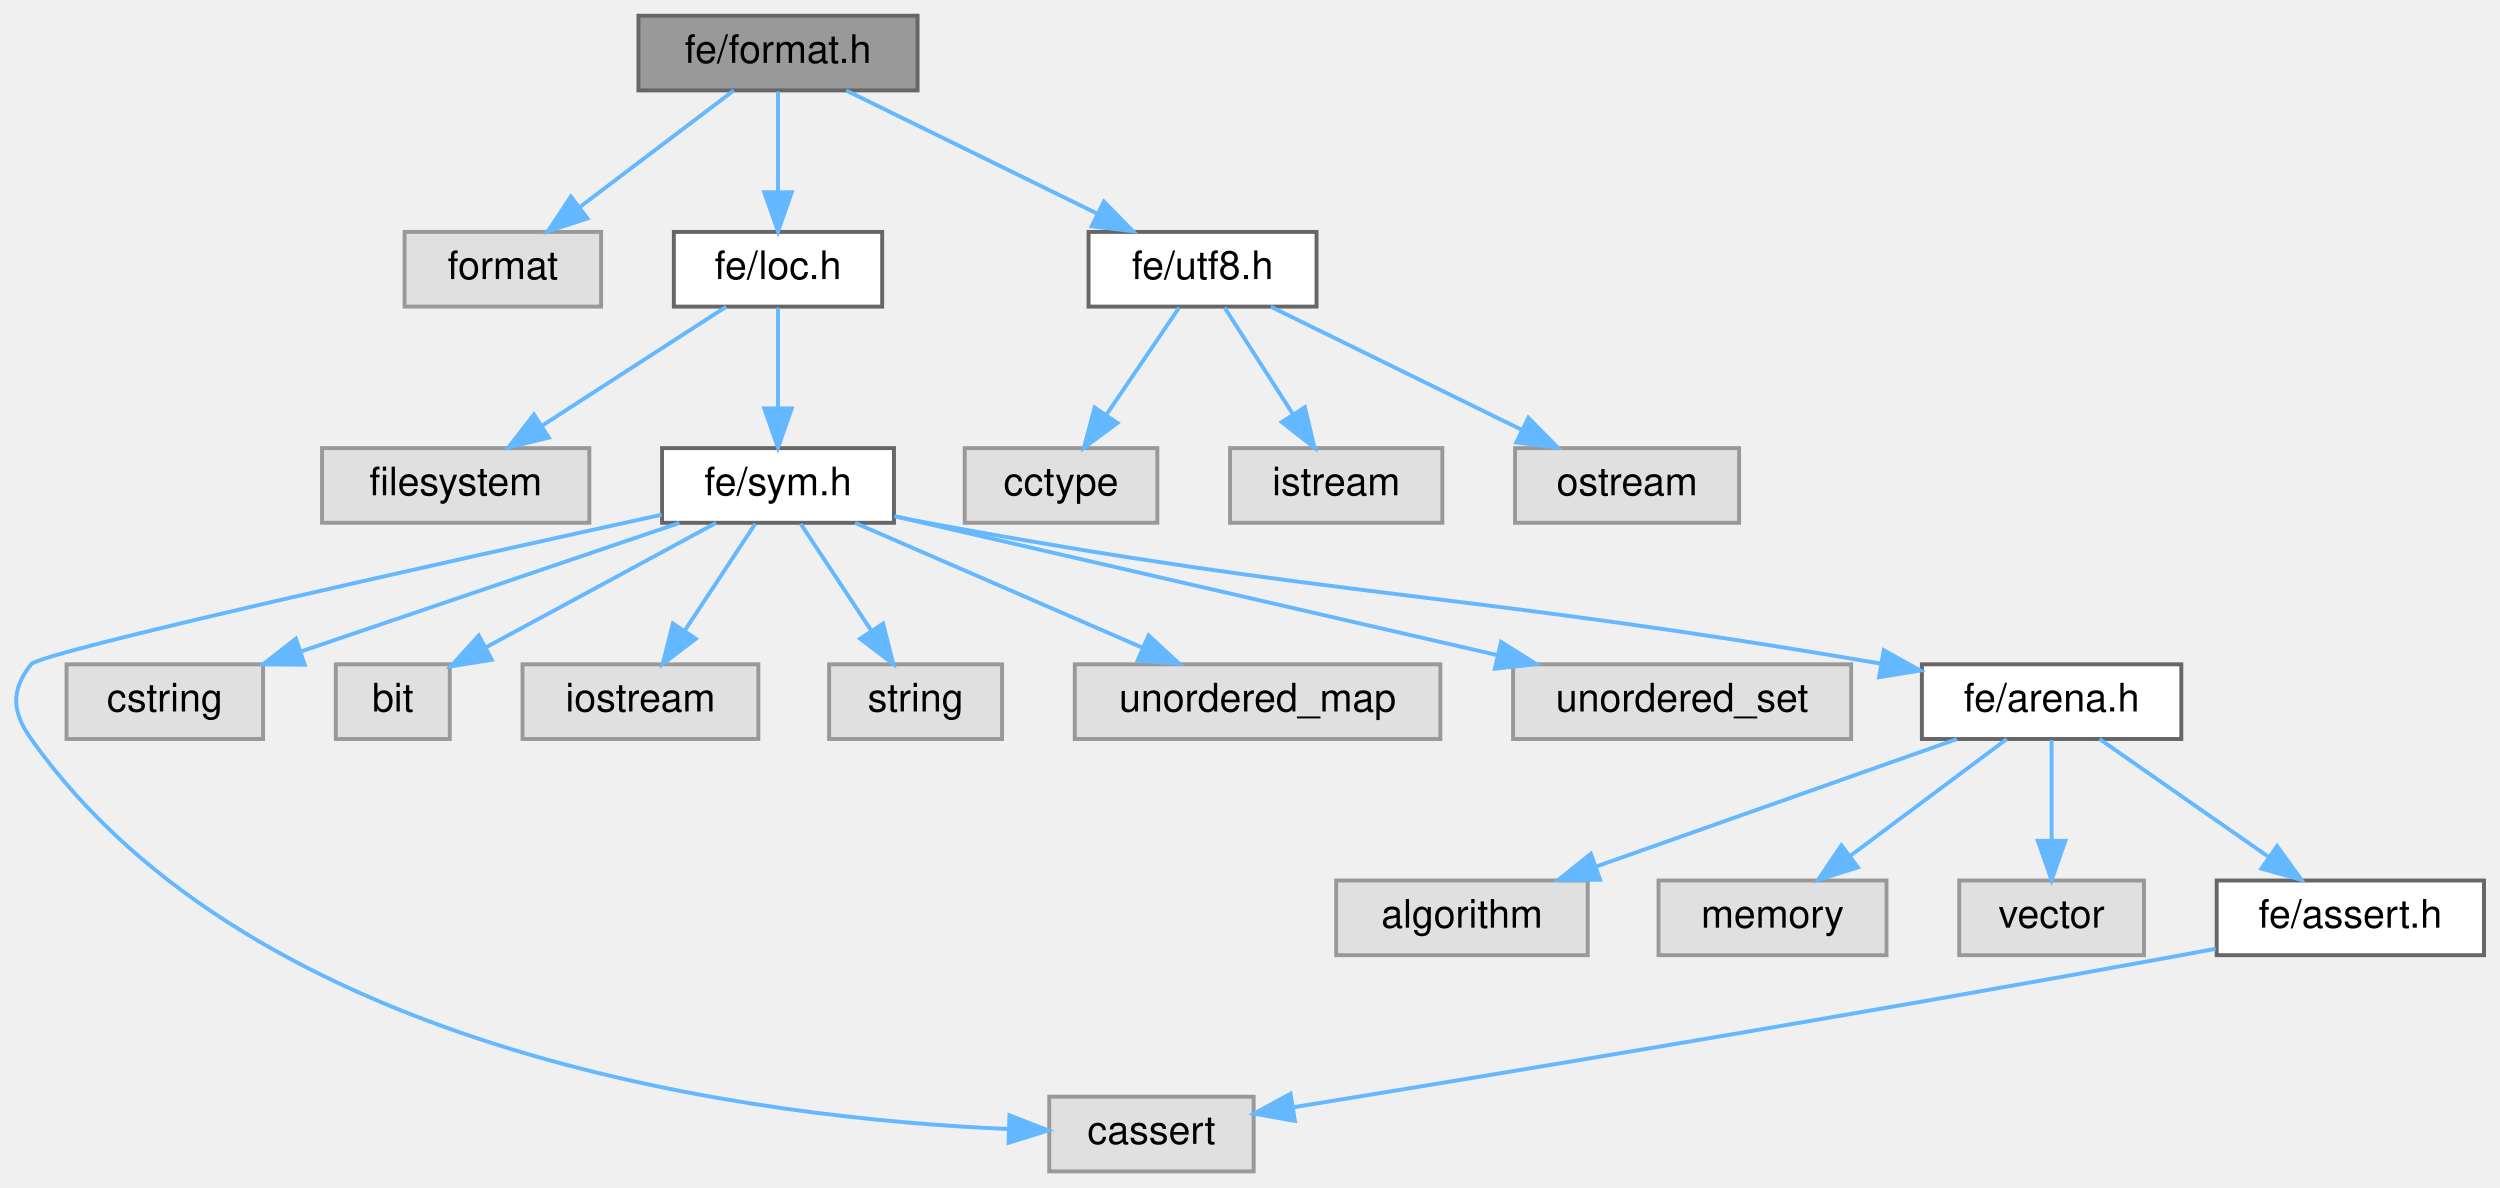
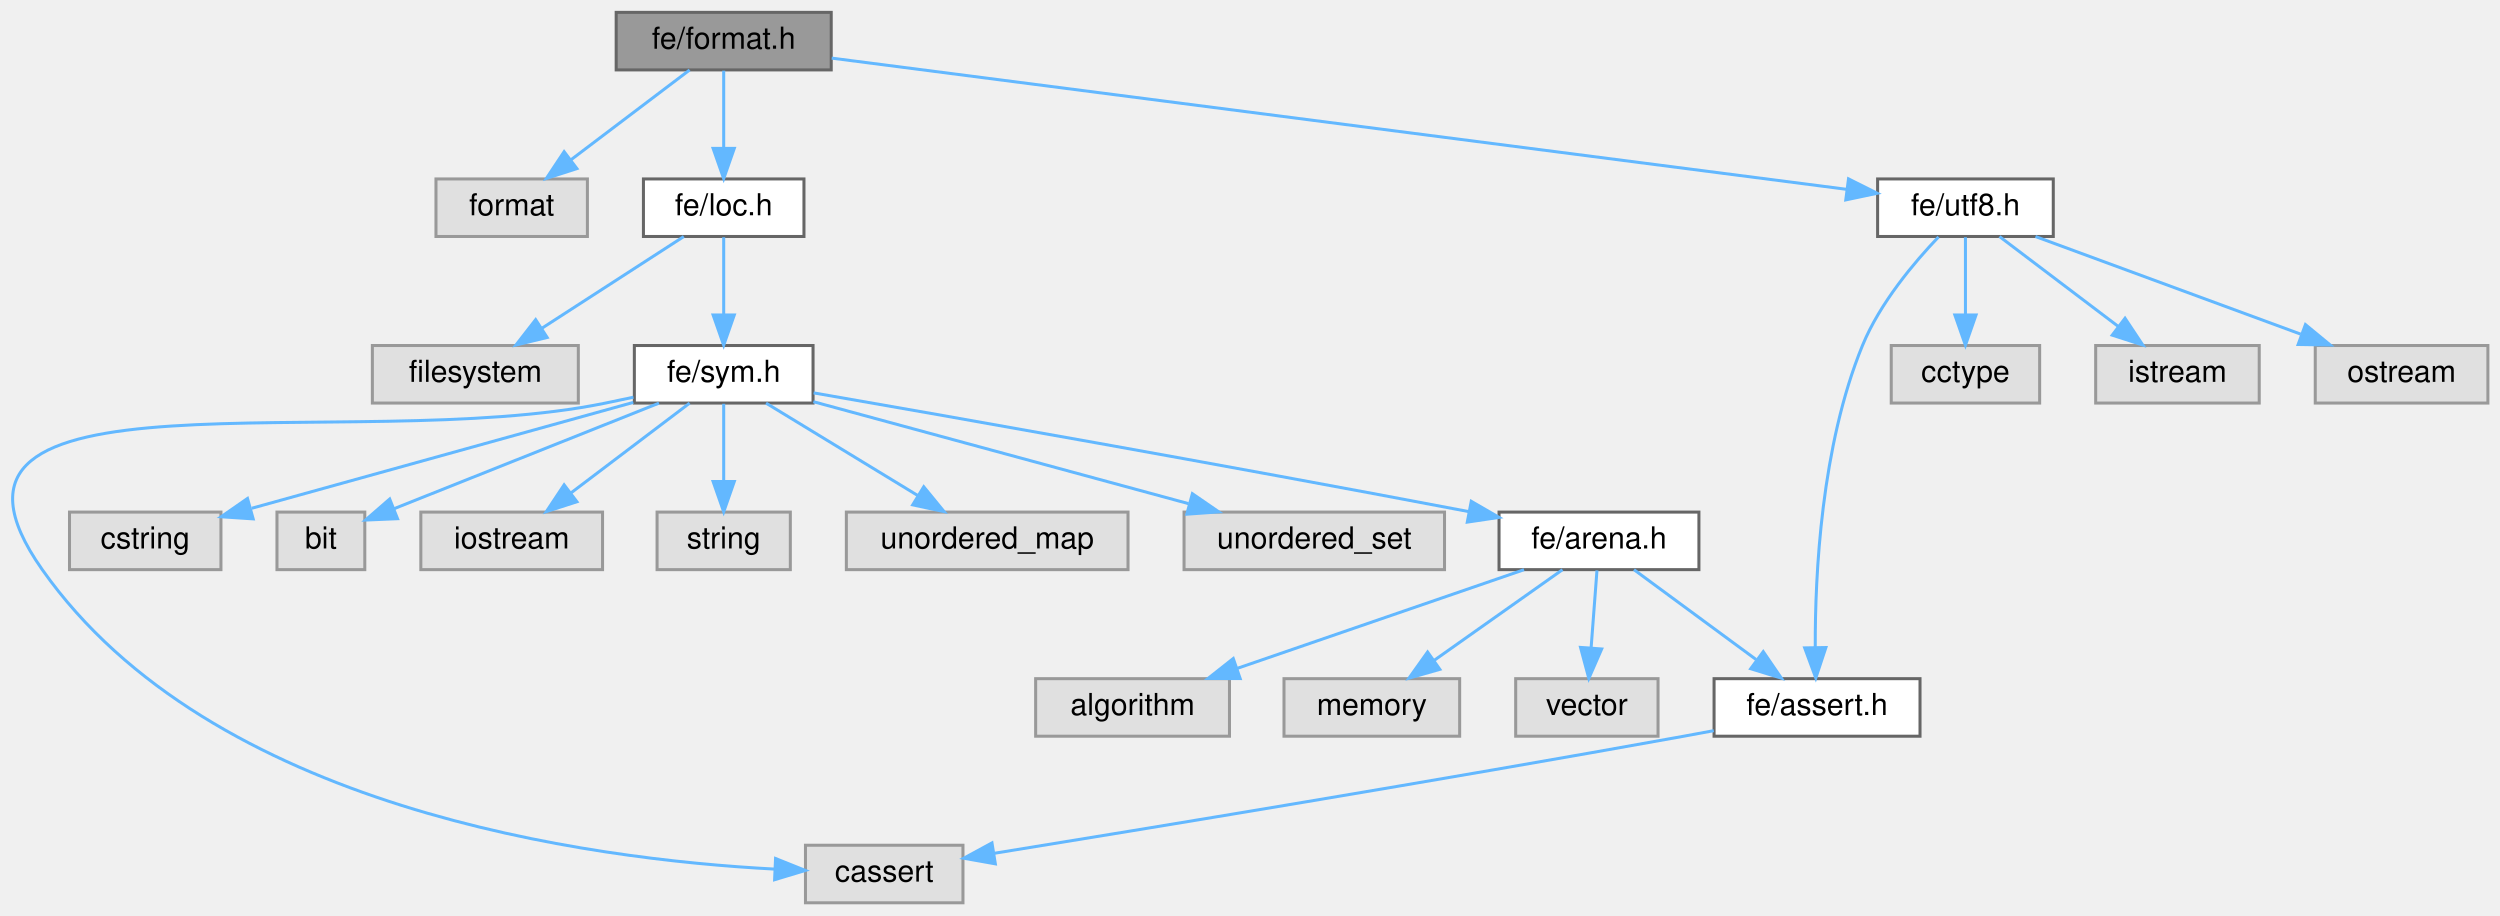
- <svg xmlns="http://www.w3.org/2000/svg" xmlns:xlink="http://www.w3.org/1999/xlink" width="636pt" height="302pt" viewBox="0.00 0.00 635.85 302.00">
+ <svg xmlns="http://www.w3.org/2000/svg" xmlns:xlink="http://www.w3.org/1999/xlink" width="825pt" height="302pt" viewBox="0.00 0.00 825.45 302.00">
  <g id="graph0" class="graph" transform="scale(1 1) rotate(0) translate(4 298)">
    <g id="Node000001" class="node">
      <g id="a_Node000001">
        <a xlink:title=" ">
-           <polygon fill="#999999" stroke="#666666" points="229.35,-294 158.35,-294 158.35,-275 229.35,-275 229.35,-294" />
-           <text text-anchor="middle" x="193.85" y="-282" font-family="Helvetica,sans-Serif" font-size="10.00">fe/format.h</text>
+           <polygon fill="#999999" stroke="#666666" points="270.45,-294 199.45,-294 199.45,-275 270.45,-275 270.45,-294" />
+           <text text-anchor="middle" x="234.95" y="-282" font-family="Helvetica,sans-Serif" font-size="10.00">fe/format.h</text>
        </a>
      </g>
    </g>
    <g id="Node000002" class="node">
      <g id="a_Node000002">
        <a xlink:title=" ">
-           <polygon fill="#e0e0e0" stroke="#999999" points="148.85,-239 98.85,-239 98.85,-220 148.85,-220 148.85,-239" />
-           <text text-anchor="middle" x="123.85" y="-227" font-family="Helvetica,sans-Serif" font-size="10.00">format</text>
+           <polygon fill="#e0e0e0" stroke="#999999" points="189.95,-239 139.95,-239 139.95,-220 189.95,-220 189.95,-239" />
+           <text text-anchor="middle" x="164.95" y="-227" font-family="Helvetica,sans-Serif" font-size="10.00">format</text>
        </a>
      </g>
    </g>
    <g id="edge1_Node000001_Node000002" class="edge">
      <g id="a_edge1_Node000001_Node000002">
        <a xlink:title=" ">
-           <path fill="none" stroke="#63b8ff" d="M182.6,-274.98C172.05,-267 156.04,-254.88 143.4,-245.31" />
-           <polygon fill="#63b8ff" stroke="#63b8ff" points="145.38,-242.42 135.3,-239.17 141.16,-248 145.38,-242.42" />
+           <path fill="none" stroke="#63b8ff" d="M223.7,-274.98C213.15,-267 197.15,-254.88 184.5,-245.31" />
+           <polygon fill="#63b8ff" stroke="#63b8ff" points="186.48,-242.42 176.4,-239.17 182.26,-248 186.48,-242.42" />
        </a>
      </g>
    </g>
    <g id="Node000003" class="node">
      <g id="a_Node000003">
        <a xlink:href="loc_8h.html" target="_top" xlink:title=" ">
-           <polygon fill="white" stroke="#666666" points="220.35,-239 167.35,-239 167.35,-220 220.35,-220 220.35,-239" />
-           <text text-anchor="middle" x="193.85" y="-227" font-family="Helvetica,sans-Serif" font-size="10.00">fe/loc.h</text>
+           <polygon fill="white" stroke="#666666" points="261.45,-239 208.45,-239 208.45,-220 261.45,-220 261.45,-239" />
+           <text text-anchor="middle" x="234.95" y="-227" font-family="Helvetica,sans-Serif" font-size="10.00">fe/loc.h</text>
        </a>
      </g>
    </g>
    <g id="edge2_Node000001_Node000003" class="edge">
      <g id="a_edge2_Node000001_Node000003">
        <a xlink:title=" ">
-           <path fill="none" stroke="#63b8ff" d="M193.85,-274.75C193.85,-267.8 193.85,-257.85 193.85,-249.13" />
-           <polygon fill="#63b8ff" stroke="#63b8ff" points="197.35,-249.09 193.85,-239.09 190.35,-249.09 197.35,-249.09" />
+           <path fill="none" stroke="#63b8ff" d="M234.95,-274.75C234.95,-267.8 234.95,-257.85 234.95,-249.13" />
+           <polygon fill="#63b8ff" stroke="#63b8ff" points="238.45,-249.09 234.95,-239.09 231.45,-249.09 238.45,-249.09" />
        </a>
      </g>
    </g>
    <g id="Node000018" class="node">
      <g id="a_Node000018">
        <a xlink:href="utf8_8h.html" target="_top" xlink:title=" ">
-           <polygon fill="white" stroke="#666666" points="330.85,-239 272.85,-239 272.85,-220 330.85,-220 330.85,-239" />
-           <text text-anchor="middle" x="301.85" y="-227" font-family="Helvetica,sans-Serif" font-size="10.00">fe/utf8.h</text>
+           <polygon fill="white" stroke="#666666" points="673.95,-239 615.95,-239 615.95,-220 673.95,-220 673.95,-239" />
+           <text text-anchor="middle" x="644.95" y="-227" font-family="Helvetica,sans-Serif" font-size="10.00">fe/utf8.h</text>
        </a>
      </g>
    </g>
    <g id="edge18_Node000001_Node000018" class="edge">
      <g id="a_edge18_Node000001_Node000018">
        <a xlink:title=" ">
-           <path fill="none" stroke="#63b8ff" d="M211.2,-274.98C228.41,-266.54 255.04,-253.47 274.99,-243.68" />
-           <polygon fill="#63b8ff" stroke="#63b8ff" points="276.74,-246.72 284.18,-239.17 273.66,-240.43 276.74,-246.72" />
+           <path fill="none" stroke="#63b8ff" d="M270.61,-278.89C347.06,-269.01 526.19,-245.85 605.72,-235.57" />
+           <polygon fill="#63b8ff" stroke="#63b8ff" points="606.34,-239.02 615.81,-234.27 605.44,-232.08 606.34,-239.02" />
        </a>
      </g>
    </g>
    <g id="Node000004" class="node">
      <g id="a_Node000004">
        <a xlink:title=" ">
-           <polygon fill="#e0e0e0" stroke="#999999" points="145.85,-184 77.85,-184 77.85,-165 145.85,-165 145.85,-184" />
-           <text text-anchor="middle" x="111.85" y="-172" font-family="Helvetica,sans-Serif" font-size="10.00">filesystem</text>
+           <polygon fill="#e0e0e0" stroke="#999999" points="186.95,-184 118.95,-184 118.95,-165 186.95,-165 186.95,-184" />
+           <text text-anchor="middle" x="152.95" y="-172" font-family="Helvetica,sans-Serif" font-size="10.00">filesystem</text>
        </a>
      </g>
    </g>
    <g id="edge3_Node000003_Node000004" class="edge">
      <g id="a_edge3_Node000003_Node000004">
        <a xlink:title=" ">
-           <path fill="none" stroke="#63b8ff" d="M180.67,-219.98C168.07,-211.84 148.84,-199.41 133.91,-189.76" />
-           <polygon fill="#63b8ff" stroke="#63b8ff" points="135.56,-186.66 125.26,-184.17 131.76,-192.54 135.56,-186.66" />
+           <path fill="none" stroke="#63b8ff" d="M221.77,-219.98C209.18,-211.84 189.94,-199.41 175.01,-189.76" />
+           <polygon fill="#63b8ff" stroke="#63b8ff" points="176.66,-186.66 166.36,-184.17 172.86,-192.54 176.66,-186.66" />
        </a>
      </g>
    </g>
    <g id="Node000005" class="node">
      <g id="a_Node000005">
        <a xlink:href="sym_8h.html" target="_top" xlink:title=" ">
-           <polygon fill="white" stroke="#666666" points="223.35,-184 164.35,-184 164.35,-165 223.35,-165 223.35,-184" />
-           <text text-anchor="middle" x="193.85" y="-172" font-family="Helvetica,sans-Serif" font-size="10.00">fe/sym.h</text>
+           <polygon fill="white" stroke="#666666" points="264.45,-184 205.45,-184 205.45,-165 264.45,-165 264.45,-184" />
+           <text text-anchor="middle" x="234.95" y="-172" font-family="Helvetica,sans-Serif" font-size="10.00">fe/sym.h</text>
        </a>
      </g>
    </g>
    <g id="edge4_Node000003_Node000005" class="edge">
      <g id="a_edge4_Node000003_Node000005">
        <a xlink:title=" ">
-           <path fill="none" stroke="#63b8ff" d="M193.85,-219.75C193.85,-212.8 193.85,-202.85 193.85,-194.13" />
-           <polygon fill="#63b8ff" stroke="#63b8ff" points="197.35,-194.09 193.85,-184.09 190.35,-194.09 197.35,-194.09" />
+           <path fill="none" stroke="#63b8ff" d="M234.95,-219.75C234.95,-212.8 234.95,-202.85 234.95,-194.13" />
+           <polygon fill="#63b8ff" stroke="#63b8ff" points="238.45,-194.09 234.95,-184.09 231.45,-194.09 238.45,-194.09" />
        </a>
      </g>
    </g>
    <g id="Node000006" class="node">
      <g id="a_Node000006">
        <a xlink:title=" ">
-           <polygon fill="#e0e0e0" stroke="#999999" points="314.85,-19 262.85,-19 262.85,0 314.85,0 314.85,-19" />
-           <text text-anchor="middle" x="288.85" y="-7" font-family="Helvetica,sans-Serif" font-size="10.00">cassert</text>
+           <polygon fill="#e0e0e0" stroke="#999999" points="313.95,-19 261.95,-19 261.95,0 313.95,0 313.95,-19" />
+           <text text-anchor="middle" x="287.95" y="-7" font-family="Helvetica,sans-Serif" font-size="10.00">cassert</text>
        </a>
      </g>
    </g>
    <g id="edge5_Node000005_Node000006" class="edge">
      <g id="a_edge5_Node000005_Node000006">
        <a xlink:title=" ">
-           <path fill="none" stroke="#63b8ff" d="M164.22,-167.05C111.43,-155.5 6.36,-132.18 3.85,-129 -1.4,-122.38 -1.04,-116.89 3.85,-110 61.21,-29.21 189.29,-13.48 252.35,-10.78" />
-           <polygon fill="#63b8ff" stroke="#63b8ff" points="252.73,-14.27 262.61,-10.43 252.5,-7.27 252.73,-14.27" />
+           <path fill="none" stroke="#63b8ff" d="M205.15,-166.93C202.05,-166.27 198.93,-165.61 195.95,-165 111.51,-147.63 -39.69,-180.48 9.95,-110 65.61,-30.96 190.13,-14.37 251.85,-11.12" />
+           <polygon fill="#63b8ff" stroke="#63b8ff" points="252.07,-14.62 261.9,-10.68 251.76,-7.62 252.07,-14.62" />
        </a>
      </g>
    </g>
    <g id="Node000007" class="node">
      <g id="a_Node000007">
        <a xlink:title=" ">
-           <polygon fill="#e0e0e0" stroke="#999999" points="62.85,-129 12.85,-129 12.85,-110 62.85,-110 62.85,-129" />
-           <text text-anchor="middle" x="37.85" y="-117" font-family="Helvetica,sans-Serif" font-size="10.00">cstring</text>
+           <polygon fill="#e0e0e0" stroke="#999999" points="68.95,-129 18.95,-129 18.95,-110 68.95,-110 68.95,-129" />
+           <text text-anchor="middle" x="43.95" y="-117" font-family="Helvetica,sans-Serif" font-size="10.00">cstring</text>
        </a>
      </g>
    </g>
    <g id="edge6_Node000005_Node000007" class="edge">
      <g id="a_edge6_Node000005_Node000007">
        <a xlink:title=" ">
-           <path fill="none" stroke="#63b8ff" d="M168.78,-164.98C142.74,-156.14 101.79,-142.23 72.63,-132.32" />
-           <polygon fill="#63b8ff" stroke="#63b8ff" points="73.44,-128.9 62.85,-128.99 71.19,-135.53 73.44,-128.9" />
+           <path fill="none" stroke="#63b8ff" d="M205.1,-165.22C171.01,-155.76 115.29,-140.3 79.12,-130.26" />
+           <polygon fill="#63b8ff" stroke="#63b8ff" points="79.59,-126.76 69.01,-127.46 77.72,-133.5 79.59,-126.76" />
        </a>
      </g>
    </g>
    <g id="Node000008" class="node">
      <g id="a_Node000008">
        <a xlink:title=" ">
-           <polygon fill="#e0e0e0" stroke="#999999" points="110.35,-129 81.35,-129 81.35,-110 110.35,-110 110.35,-129" />
-           <text text-anchor="middle" x="95.85" y="-117" font-family="Helvetica,sans-Serif" font-size="10.00">bit</text>
+           <polygon fill="#e0e0e0" stroke="#999999" points="116.45,-129 87.45,-129 87.45,-110 116.45,-110 116.45,-129" />
+           <text text-anchor="middle" x="101.95" y="-117" font-family="Helvetica,sans-Serif" font-size="10.00">bit</text>
        </a>
      </g>
    </g>
    <g id="edge7_Node000005_Node000008" class="edge">
      <g id="a_edge7_Node000005_Node000008">
        <a xlink:title=" ">
-           <path fill="none" stroke="#63b8ff" d="M178.1,-164.98C162.25,-156.41 137.61,-143.09 119.43,-133.25" />
-           <polygon fill="#63b8ff" stroke="#63b8ff" points="121.05,-130.15 110.59,-128.47 117.72,-136.31 121.05,-130.15" />
+           <path fill="none" stroke="#63b8ff" d="M213.58,-164.98C189.7,-155.47 151.12,-140.1 126.15,-130.14" />
+           <polygon fill="#63b8ff" stroke="#63b8ff" points="127.26,-126.82 116.67,-126.37 124.67,-133.32 127.26,-126.82" />
        </a>
      </g>
    </g>
    <g id="Node000009" class="node">
      <g id="a_Node000009">
        <a xlink:title=" ">
-           <polygon fill="#e0e0e0" stroke="#999999" points="188.85,-129 128.85,-129 128.85,-110 188.85,-110 188.85,-129" />
-           <text text-anchor="middle" x="158.85" y="-117" font-family="Helvetica,sans-Serif" font-size="10.00">iostream</text>
+           <polygon fill="#e0e0e0" stroke="#999999" points="194.95,-129 134.95,-129 134.95,-110 194.95,-110 194.95,-129" />
+           <text text-anchor="middle" x="164.95" y="-117" font-family="Helvetica,sans-Serif" font-size="10.00">iostream</text>
        </a>
      </g>
    </g>
    <g id="edge8_Node000005_Node000009" class="edge">
      <g id="a_edge8_Node000005_Node000009">
        <a xlink:title=" ">
-           <path fill="none" stroke="#63b8ff" d="M188.07,-164.75C183.22,-157.42 176.17,-146.73 170.2,-137.7" />
-           <polygon fill="#63b8ff" stroke="#63b8ff" points="172.95,-135.5 164.52,-129.09 167.11,-139.36 172.95,-135.5" />
+           <path fill="none" stroke="#63b8ff" d="M223.7,-164.98C213.15,-157 197.15,-144.88 184.5,-135.31" />
+           <polygon fill="#63b8ff" stroke="#63b8ff" points="186.48,-132.42 176.4,-129.17 182.26,-138 186.48,-132.42" />
        </a>
      </g>
    </g>
    <g id="Node000010" class="node">
      <g id="a_Node000010">
        <a xlink:title=" ">
-           <polygon fill="#e0e0e0" stroke="#999999" points="250.85,-129 206.85,-129 206.85,-110 250.85,-110 250.85,-129" />
-           <text text-anchor="middle" x="228.85" y="-117" font-family="Helvetica,sans-Serif" font-size="10.00">string</text>
+           <polygon fill="#e0e0e0" stroke="#999999" points="256.95,-129 212.95,-129 212.95,-110 256.95,-110 256.95,-129" />
+           <text text-anchor="middle" x="234.95" y="-117" font-family="Helvetica,sans-Serif" font-size="10.00">string</text>
        </a>
      </g>
    </g>
    <g id="edge9_Node000005_Node000010" class="edge">
      <g id="a_edge9_Node000005_Node000010">
        <a xlink:title=" ">
-           <path fill="none" stroke="#63b8ff" d="M199.62,-164.75C204.47,-157.42 211.52,-146.73 217.49,-137.7" />
-           <polygon fill="#63b8ff" stroke="#63b8ff" points="220.58,-139.36 223.17,-129.09 214.74,-135.5 220.58,-139.36" />
+           <path fill="none" stroke="#63b8ff" d="M234.95,-164.75C234.95,-157.8 234.95,-147.85 234.95,-139.13" />
+           <polygon fill="#63b8ff" stroke="#63b8ff" points="238.45,-139.09 234.95,-129.09 231.45,-139.09 238.45,-139.09" />
        </a>
      </g>
    </g>
    <g id="Node000011" class="node">
      <g id="a_Node000011">
        <a xlink:title=" ">
-           <polygon fill="#e0e0e0" stroke="#999999" points="362.35,-129 269.35,-129 269.35,-110 362.35,-110 362.35,-129" />
-           <text text-anchor="middle" x="315.85" y="-117" font-family="Helvetica,sans-Serif" font-size="10.00">unordered_map</text>
+           <polygon fill="#e0e0e0" stroke="#999999" points="368.45,-129 275.45,-129 275.45,-110 368.45,-110 368.45,-129" />
+           <text text-anchor="middle" x="321.95" y="-117" font-family="Helvetica,sans-Serif" font-size="10.00">unordered_map</text>
        </a>
      </g>
    </g>
    <g id="edge10_Node000005_Node000011" class="edge">
      <g id="a_edge10_Node000005_Node000011">
        <a xlink:title=" ">
-           <path fill="none" stroke="#63b8ff" d="M213.45,-164.98C233.16,-156.42 263.8,-143.11 286.43,-133.28" />
-           <polygon fill="#63b8ff" stroke="#63b8ff" points="288.11,-136.37 295.89,-129.17 285.32,-129.94 288.11,-136.37" />
+           <path fill="none" stroke="#63b8ff" d="M248.93,-164.98C262.42,-156.77 283.08,-144.18 298.99,-134.49" />
+           <polygon fill="#63b8ff" stroke="#63b8ff" points="301,-137.36 307.71,-129.17 297.35,-131.38 301,-137.36" />
        </a>
      </g>
    </g>
    <g id="Node000012" class="node">
      <g id="a_Node000012">
        <a xlink:title=" ">
-           <polygon fill="#e0e0e0" stroke="#999999" points="466.85,-129 380.85,-129 380.85,-110 466.85,-110 466.85,-129" />
-           <text text-anchor="middle" x="423.85" y="-117" font-family="Helvetica,sans-Serif" font-size="10.00">unordered_set</text>
+           <polygon fill="#e0e0e0" stroke="#999999" points="472.95,-129 386.95,-129 386.95,-110 472.95,-110 472.95,-129" />
+           <text text-anchor="middle" x="429.95" y="-117" font-family="Helvetica,sans-Serif" font-size="10.00">unordered_set</text>
        </a>
      </g>
    </g>
    <g id="edge11_Node000005_Node000012" class="edge">
      <g id="a_edge11_Node000005_Node000012">
        <a xlink:title=" ">
-           <path fill="none" stroke="#63b8ff" d="M223.44,-166.68C262.24,-157.74 330.76,-141.95 376.74,-131.36" />
-           <polygon fill="#63b8ff" stroke="#63b8ff" points="377.8,-134.7 386.76,-129.05 376.23,-127.88 377.8,-134.7" />
+           <path fill="none" stroke="#63b8ff" d="M264.56,-165.45C297.58,-156.48 351.21,-141.9 388.41,-131.79" />
+           <polygon fill="#63b8ff" stroke="#63b8ff" points="389.7,-135.07 398.43,-129.07 387.86,-128.31 389.7,-135.07" />
        </a>
      </g>
    </g>
    <g id="Node000013" class="node">
      <g id="a_Node000013">
        <a xlink:href="arena_8h.html" target="_top" xlink:title=" ">
-           <polygon fill="white" stroke="#666666" points="550.85,-129 484.85,-129 484.85,-110 550.85,-110 550.85,-129" />
-           <text text-anchor="middle" x="517.85" y="-117" font-family="Helvetica,sans-Serif" font-size="10.00">fe/arena.h</text>
+           <polygon fill="white" stroke="#666666" points="556.95,-129 490.95,-129 490.95,-110 556.95,-110 556.95,-129" />
+           <text text-anchor="middle" x="523.95" y="-117" font-family="Helvetica,sans-Serif" font-size="10.00">fe/arena.h</text>
        </a>
      </g>
    </g>
    <g id="edge12_Node000005_Node000013" class="edge">
      <g id="a_edge12_Node000005_Node000013">
        <a xlink:title=" ">
-           <path fill="none" stroke="#63b8ff" d="M223.67,-166.61C226.43,-166.04 229.19,-165.49 231.85,-165 336.47,-145.61 366.14,-147.73 474.39,-129.17" />
-           <polygon fill="#63b8ff" stroke="#63b8ff" points="475.15,-132.59 484.41,-127.43 473.95,-125.7 475.15,-132.59" />
+           <path fill="none" stroke="#63b8ff" d="M264.64,-168.36C309.3,-160.59 396.65,-145.21 480.95,-129.16" />
+           <polygon fill="#63b8ff" stroke="#63b8ff" points="481.78,-132.56 490.95,-127.25 480.47,-125.69 481.78,-132.56" />
        </a>
      </g>
    </g>
    <g id="Node000014" class="node">
      <g id="a_Node000014">
        <a xlink:title=" ">
-           <polygon fill="#e0e0e0" stroke="#999999" points="399.85,-74 335.85,-74 335.85,-55 399.85,-55 399.85,-74" />
-           <text text-anchor="middle" x="367.85" y="-62" font-family="Helvetica,sans-Serif" font-size="10.00">algorithm</text>
+           <polygon fill="#e0e0e0" stroke="#999999" points="401.95,-74 337.95,-74 337.95,-55 401.95,-55 401.95,-74" />
+           <text text-anchor="middle" x="369.95" y="-62" font-family="Helvetica,sans-Serif" font-size="10.00">algorithm</text>
        </a>
      </g>
    </g>
    <g id="edge13_Node000013_Node000014" class="edge">
      <g id="a_edge13_Node000013_Node000014">
        <a xlink:title=" ">
-           <path fill="none" stroke="#63b8ff" d="M493.75,-109.98C468.96,-101.23 430.14,-87.51 402.16,-77.62" />
-           <polygon fill="#63b8ff" stroke="#63b8ff" points="402.98,-74.2 392.38,-74.17 400.65,-80.8 402.98,-74.2" />
+           <path fill="none" stroke="#63b8ff" d="M499.2,-109.98C473.57,-101.16 433.32,-87.31 404.54,-77.41" />
+           <polygon fill="#63b8ff" stroke="#63b8ff" points="405.48,-74.03 394.88,-74.08 403.2,-80.65 405.48,-74.03" />
        </a>
      </g>
    </g>
    <g id="Node000015" class="node">
      <g id="a_Node000015">
        <a xlink:title=" ">
-           <polygon fill="#e0e0e0" stroke="#999999" points="475.85,-74 417.85,-74 417.85,-55 475.85,-55 475.85,-74" />
-           <text text-anchor="middle" x="446.85" y="-62" font-family="Helvetica,sans-Serif" font-size="10.00">memory</text>
+           <polygon fill="#e0e0e0" stroke="#999999" points="477.95,-74 419.95,-74 419.95,-55 477.95,-55 477.95,-74" />
+           <text text-anchor="middle" x="448.95" y="-62" font-family="Helvetica,sans-Serif" font-size="10.00">memory</text>
        </a>
      </g>
    </g>
    <g id="edge14_Node000013_Node000015" class="edge">
      <g id="a_edge14_Node000013_Node000015">
        <a xlink:title=" ">
-           <path fill="none" stroke="#63b8ff" d="M506.44,-109.98C495.74,-102 479.5,-89.88 466.68,-80.31" />
-           <polygon fill="#63b8ff" stroke="#63b8ff" points="468.57,-77.35 458.46,-74.17 464.38,-82.96 468.57,-77.35" />
+           <path fill="none" stroke="#63b8ff" d="M511.9,-109.98C500.48,-101.92 483.12,-89.65 469.51,-80.03" />
+           <polygon fill="#63b8ff" stroke="#63b8ff" points="471.4,-77.08 461.22,-74.17 467.36,-82.8 471.4,-77.08" />
        </a>
      </g>
    </g>
    <g id="Node000016" class="node">
      <g id="a_Node000016">
        <a xlink:title=" ">
-           <polygon fill="#e0e0e0" stroke="#999999" points="541.35,-74 494.35,-74 494.35,-55 541.35,-55 541.35,-74" />
-           <text text-anchor="middle" x="517.85" y="-62" font-family="Helvetica,sans-Serif" font-size="10.00">vector</text>
+           <polygon fill="#e0e0e0" stroke="#999999" points="543.45,-74 496.45,-74 496.45,-55 543.45,-55 543.45,-74" />
+           <text text-anchor="middle" x="519.95" y="-62" font-family="Helvetica,sans-Serif" font-size="10.00">vector</text>
        </a>
      </g>
    </g>
    <g id="edge15_Node000013_Node000016" class="edge">
      <g id="a_edge15_Node000013_Node000016">
        <a xlink:title=" ">
-           <path fill="none" stroke="#63b8ff" d="M517.85,-109.75C517.85,-102.8 517.85,-92.85 517.85,-84.13" />
-           <polygon fill="#63b8ff" stroke="#63b8ff" points="521.35,-84.09 517.85,-74.09 514.35,-84.09 521.35,-84.09" />
+           <path fill="none" stroke="#63b8ff" d="M523.29,-109.75C522.76,-102.8 522.01,-92.85 521.35,-84.13" />
+           <polygon fill="#63b8ff" stroke="#63b8ff" points="524.84,-83.8 520.6,-74.09 517.86,-84.32 524.84,-83.8" />
        </a>
      </g>
    </g>
    <g id="Node000017" class="node">
      <g id="a_Node000017">
        <a xlink:href="assert_8h.html" target="_top" xlink:title=" ">
-           <polygon fill="white" stroke="#666666" points="627.85,-74 559.85,-74 559.85,-55 627.85,-55 627.85,-74" />
-           <text text-anchor="middle" x="593.85" y="-62" font-family="Helvetica,sans-Serif" font-size="10.00">fe/assert.h</text>
+           <polygon fill="white" stroke="#666666" points="629.95,-74 561.95,-74 561.95,-55 629.95,-55 629.95,-74" />
+           <text text-anchor="middle" x="595.95" y="-62" font-family="Helvetica,sans-Serif" font-size="10.00">fe/assert.h</text>
        </a>
      </g>
    </g>
    <g id="edge16_Node000013_Node000017" class="edge">
      <g id="a_edge16_Node000013_Node000017">
        <a xlink:title=" ">
-           <path fill="none" stroke="#63b8ff" d="M530.06,-109.98C541.62,-101.92 559.22,-89.65 573.01,-80.03" />
-           <polygon fill="#63b8ff" stroke="#63b8ff" points="575.21,-82.76 581.41,-74.17 571.21,-77.02 575.21,-82.76" />
+           <path fill="none" stroke="#63b8ff" d="M535.51,-109.98C546.37,-102 562.83,-89.88 575.83,-80.31" />
+           <polygon fill="#63b8ff" stroke="#63b8ff" points="578.19,-82.92 584.17,-74.17 574.04,-77.28 578.19,-82.92" />
        </a>
      </g>
    </g>
    <g id="edge17_Node000017_Node000006" class="edge">
      <g id="a_edge17_Node000017_Node000006">
        <a xlink:title=" ">
-           <path fill="none" stroke="#63b8ff" d="M559.59,-56.64C556.64,-56.08 553.69,-55.52 550.85,-55 470.35,-40.21 375.62,-24.55 325.02,-16.33" />
-           <polygon fill="#63b8ff" stroke="#63b8ff" points="325.35,-12.84 314.92,-14.69 324.23,-19.75 325.35,-12.84" />
+           <path fill="none" stroke="#63b8ff" d="M561.85,-56.83C558.51,-56.2 555.16,-55.58 551.95,-55 470.82,-40.33 375.37,-24.62 324.39,-16.36" />
+           <polygon fill="#63b8ff" stroke="#63b8ff" points="324.64,-12.86 314.21,-14.71 323.53,-19.77 324.64,-12.86" />
+         </a>
+       </g>
+     </g>
+     <g id="edge22_Node000018_Node000017" class="edge">
+       <g id="a_edge22_Node000018_Node000017">
+         <a xlink:title=" ">
+           <path fill="none" stroke="#63b8ff" d="M636.07,-219.86C628.07,-211.49 616.7,-198.03 610.95,-184 597.36,-150.86 595.28,-108.49 595.36,-84.44" />
+           <polygon fill="#63b8ff" stroke="#63b8ff" points="598.87,-84.28 595.54,-74.22 591.87,-84.16 598.87,-84.28" />
        </a>
      </g>
    </g>
    <g id="Node000019" class="node">
      <g id="a_Node000019">
        <a xlink:title=" ">
-           <polygon fill="#e0e0e0" stroke="#999999" points="290.35,-184 241.35,-184 241.35,-165 290.35,-165 290.35,-184" />
-           <text text-anchor="middle" x="265.85" y="-172" font-family="Helvetica,sans-Serif" font-size="10.00">cctype</text>
+           <polygon fill="#e0e0e0" stroke="#999999" points="669.45,-184 620.45,-184 620.45,-165 669.45,-165 669.45,-184" />
+           <text text-anchor="middle" x="644.95" y="-172" font-family="Helvetica,sans-Serif" font-size="10.00">cctype</text>
        </a>
      </g>
    </g>
    <g id="edge19_Node000018_Node000019" class="edge">
      <g id="a_edge19_Node000018_Node000019">
        <a xlink:title=" ">
-           <path fill="none" stroke="#63b8ff" d="M295.9,-219.75C290.87,-212.34 283.51,-201.5 277.33,-192.41" />
-           <polygon fill="#63b8ff" stroke="#63b8ff" points="280.19,-190.39 271.68,-184.09 274.4,-194.33 280.19,-190.39" />
+           <path fill="none" stroke="#63b8ff" d="M644.95,-219.75C644.95,-212.8 644.95,-202.85 644.95,-194.13" />
+           <polygon fill="#63b8ff" stroke="#63b8ff" points="648.45,-194.09 644.95,-184.09 641.45,-194.09 648.45,-194.09" />
        </a>
      </g>
    </g>
    <g id="Node000020" class="node">
      <g id="a_Node000020">
        <a xlink:title=" ">
-           <polygon fill="#e0e0e0" stroke="#999999" points="362.85,-184 308.85,-184 308.85,-165 362.85,-165 362.85,-184" />
-           <text text-anchor="middle" x="335.85" y="-172" font-family="Helvetica,sans-Serif" font-size="10.00">istream</text>
+           <polygon fill="#e0e0e0" stroke="#999999" points="741.95,-184 687.95,-184 687.95,-165 741.95,-165 741.95,-184" />
+           <text text-anchor="middle" x="714.95" y="-172" font-family="Helvetica,sans-Serif" font-size="10.00">istream</text>
        </a>
      </g>
    </g>
    <g id="edge20_Node000018_Node000020" class="edge">
      <g id="a_edge20_Node000018_Node000020">
        <a xlink:title=" ">
-           <path fill="none" stroke="#63b8ff" d="M307.46,-219.75C312.16,-212.42 319.02,-201.73 324.81,-192.7" />
-           <polygon fill="#63b8ff" stroke="#63b8ff" points="327.88,-194.4 330.34,-184.09 321.99,-190.62 327.88,-194.4" />
+           <path fill="none" stroke="#63b8ff" d="M656.19,-219.98C666.74,-212 682.75,-199.88 695.39,-190.31" />
+           <polygon fill="#63b8ff" stroke="#63b8ff" points="697.64,-193 703.5,-184.17 693.41,-187.42 697.64,-193" />
        </a>
      </g>
    </g>
    <g id="Node000021" class="node">
      <g id="a_Node000021">
        <a xlink:title=" ">
-           <polygon fill="#e0e0e0" stroke="#999999" points="438.35,-184 381.35,-184 381.35,-165 438.35,-165 438.35,-184" />
-           <text text-anchor="middle" x="409.85" y="-172" font-family="Helvetica,sans-Serif" font-size="10.00">ostream</text>
+           <polygon fill="#e0e0e0" stroke="#999999" points="817.45,-184 760.45,-184 760.45,-165 817.45,-165 817.45,-184" />
+           <text text-anchor="middle" x="788.95" y="-172" font-family="Helvetica,sans-Serif" font-size="10.00">ostream</text>
        </a>
      </g>
    </g>
    <g id="edge21_Node000018_Node000021" class="edge">
      <g id="a_edge21_Node000018_Node000021">
        <a xlink:title=" ">
-           <path fill="none" stroke="#63b8ff" d="M319.2,-219.98C336.41,-211.54 363.04,-198.47 382.99,-188.68" />
-           <polygon fill="#63b8ff" stroke="#63b8ff" points="384.74,-191.72 392.18,-184.17 381.66,-185.43 384.74,-191.72" />
+           <path fill="none" stroke="#63b8ff" d="M668.08,-219.98C691.77,-211.27 728.82,-197.63 755.65,-187.75" />
+           <polygon fill="#63b8ff" stroke="#63b8ff" points="757.21,-190.91 765.39,-184.17 754.8,-184.34 757.21,-190.91" />
        </a>
      </g>
    </g>
  </g>
</svg>
